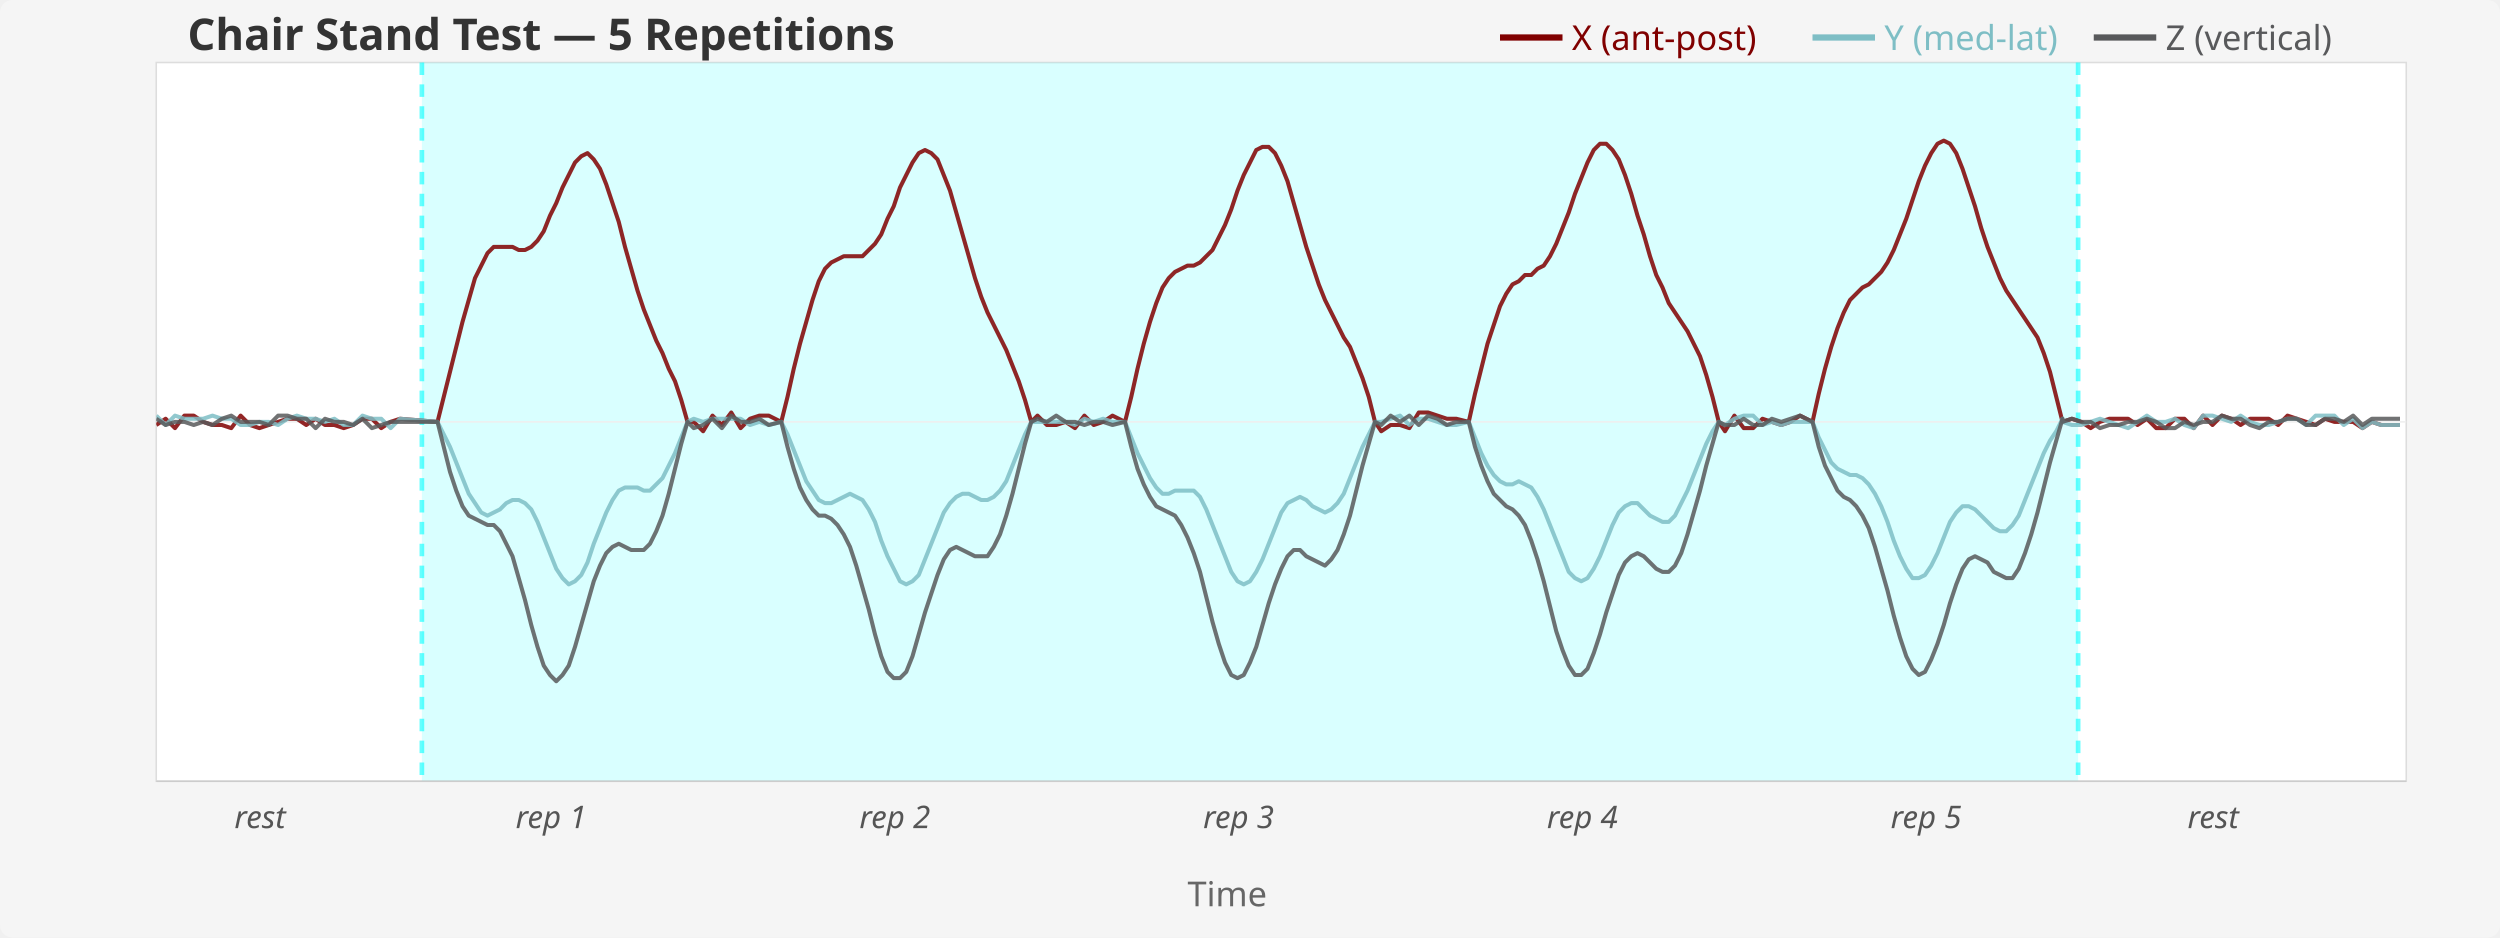
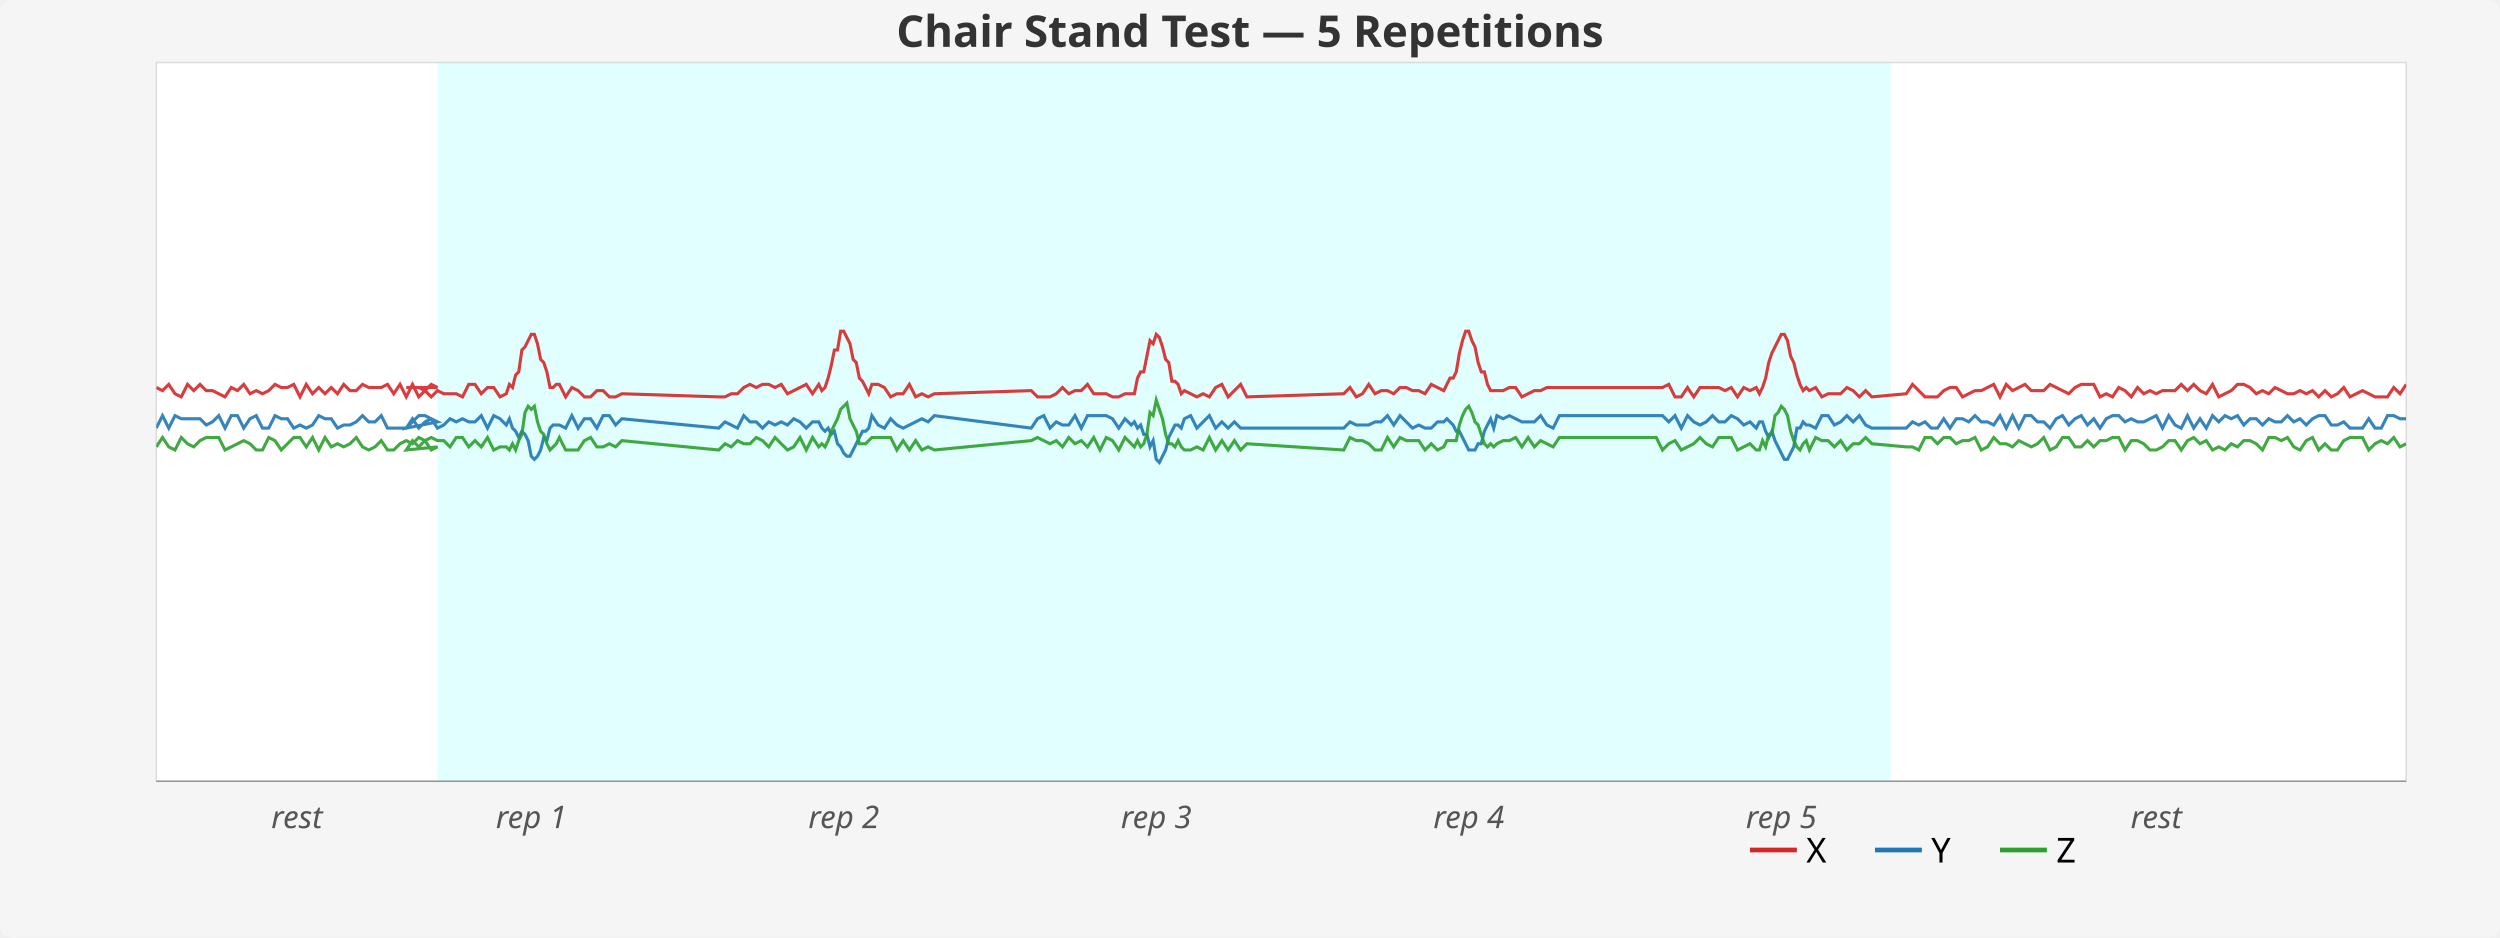
<svg xmlns="http://www.w3.org/2000/svg" width="800" height="300" viewBox="0 0 800 300">
  <style>
    .title { font: bold 14px sans-serif; fill: #333; }
-     .axis-label { font: 11px sans-serif; fill: #666; }
    .legend-text { font: 11px sans-serif; }
    .phase-label { font: italic 10px sans-serif; fill: #555; }
  </style>
  <defs>
-     <clipPath id="cs-plot">
+     <clipPath id="cs-clip">
      <rect x="50" y="20" width="720" height="230" />
    </clipPath>
  </defs>
  <rect width="800" height="300" fill="#f5f5f5" rx="4" />
  <rect x="50" y="20" width="720" height="230" fill="white" stroke="#ddd" stroke-width="0.5" />
-   <text x="60" y="16" class="title">Chair Stand Test — 5 Repetitions</text>
-   <line x1="480" y1="12" x2="500" y2="12" stroke="#800000" stroke-width="2" />
-   <text x="503" y="16" class="legend-text" fill="#800000">X (ant-post)</text>
-   <line x1="580" y1="12" x2="600" y2="12" stroke="#7EBEC5" stroke-width="2" />
-   <text x="603" y="16" class="legend-text" fill="#7EBEC5">Y (med-lat)</text>
-   <line x1="670" y1="12" x2="690" y2="12" stroke="#58595b" stroke-width="2" />
-   <text x="693" y="16" class="legend-text" fill="#58595b">Z (vertical)</text>
-   <rect x="135" y="20" width="530" height="230" fill="cyan" opacity="0.15" />
-   <line x1="135" y1="20" x2="135" y2="250" stroke="cyan" stroke-width="1.5" stroke-dasharray="4,3" opacity="0.6" />
-   <line x1="665" y1="20" x2="665" y2="250" stroke="cyan" stroke-width="1.5" stroke-dasharray="4,3" opacity="0.6" />
-   <line x1="50" y1="135" x2="770" y2="135" stroke="#eee" stroke-width="0.5" />
-   <text x="75" y="265" class="phase-label">rest</text>
-   <text x="165" y="265" class="phase-label">rep 1</text>
-   <text x="275" y="265" class="phase-label">rep 2</text>
-   <text x="385" y="265" class="phase-label">rep 3</text>
-   <text x="495" y="265" class="phase-label">rep 4</text>
-   <text x="605" y="265" class="phase-label">rep 5</text>
-   <text x="700" y="265" class="phase-label">rest</text>
-   <g clip-path="url(#cs-plot)">
-     <polyline fill="none" stroke="#800000" stroke-width="1.3" opacity="0.85" stroke-linejoin="round" points="50,136 53,134 56,137 59,133 62,133 65,135 68,136 71,136 74,137 77,133 80,136 83,137 86,136 89,135 92,134 95,134 98,136 101,134 104,136 107,136 110,137 113,136 116,134 119,134 122,137 125,135 128,134 140,135 142,127 144,119 146,111 148,103 150,96 152,89 154,85 156,81 158,79 160,79 162,79 164,79 166,80 168,80 170,79 172,77 174,74 176,69 178,65 180,60 182,56 184,52 186,50 188,49 190,51 192,54 194,59 196,65 198,71 200,79 202,86 204,93 206,99 208,104 210,109 212,113 214,118 216,122 218,128 220,135 222,135 225,138 228,133 231,136 234,132 237,137 240,134 243,133 246,133 250,135 252,127 254,118 256,110 258,103 260,96 262,90 264,86 266,84 268,83 270,82 272,82 274,82 276,82 278,80 280,78 282,75 284,70 286,66 288,60 290,56 292,52 294,49 296,48 298,49 300,51 302,56 304,61 306,68 308,75 310,82 312,89 314,95 316,100 318,104 320,108 322,112 324,117 326,122 328,128 330,135 332,133 335,136 338,136 341,135 344,137 347,133 350,136 353,135 356,133 360,135 362,127 364,118 366,110 368,103 370,97 372,92 374,89 376,87 378,86 380,85 382,85 384,84 386,82 388,80 390,76 392,72 394,67 396,61 398,56 400,52 402,48 404,47 406,47 408,49 410,53 412,58 414,65 416,72 418,79 420,85 422,91 424,96 426,100 428,104 430,108 432,111 434,116 436,121 438,127 440,135 442,138 445,136 448,136 451,137 454,132 457,132 460,133 463,134 466,134 470,135 472,126 474,118 476,110 478,104 480,98 482,94 484,91 486,90 488,88 490,88 492,86 494,85 496,82 498,78 500,73 502,68 504,62 506,57 508,52 510,48 512,46 514,46 516,48 518,51 520,56 522,62 524,69 526,75 528,82 530,88 532,92 534,97 536,100 538,103 540,106 542,110 544,114 546,120 548,127 550,135 552,138 555,133 558,137 561,137 564,134 567,135 570,136 573,135 576,133 580,135 582,126 584,118 586,111 588,105 590,100 592,96 594,94 596,92 598,91 600,89 602,87 604,84 606,80 608,75 610,70 612,64 614,58 616,53 618,49 620,46 622,45 624,46 626,49 628,54 630,60 632,66 634,73 636,79 638,84 640,89 642,93 644,96 646,99 648,102 650,105 652,108 654,113 656,119 658,127 660,135 660,135 663,134 666,135 669,137 672,135 675,134 678,134 681,134 684,136 687,134 690,137 693,137 696,134 699,134 702,137 705,133 708,136 711,133 714,134 717,136 720,134 723,134 726,134 729,136 732,133 735,134 738,135 741,136 744,134 747,135 750,135 753,135 756,137 759,135 762,136 765,136 768,136" />
-     <polyline fill="none" stroke="#7EBEC5" stroke-width="1.3" opacity="0.85" stroke-linejoin="round" points="50,133 53,136 56,133 59,134 62,134 65,134 68,133 71,134 74,134 77,136 80,136 83,135 86,135 89,136 92,134 95,133 98,134 101,134 104,135 107,134 110,136 113,136 116,133 119,134 122,134 125,137 128,134 140,135 142,139 144,143 146,148 148,153 150,158 152,161 154,164 156,165 158,164 160,163 162,161 164,160 166,160 168,161 170,163 172,167 174,172 176,177 178,182 180,185 182,187 184,186 186,184 188,180 190,174 192,169 194,164 196,160 198,157 200,156 202,156 204,156 206,157 208,157 210,155 212,153 214,149 216,145 218,140 220,135 222,134 225,135 228,134 231,134 234,134 237,134 240,136 243,135 246,136 250,135 252,139 254,144 256,149 258,154 260,157 262,160 264,161 266,161 268,160 270,159 272,158 274,159 276,160 278,163 280,167 282,173 284,178 286,182 288,186 290,187 292,186 294,184 296,179 298,174 300,169 302,164 304,161 306,159 308,158 310,158 312,159 314,160 316,160 318,159 320,157 322,154 324,149 326,144 328,139 330,135 332,135 335,135 338,135 341,135 344,136 347,134 350,135 353,134 356,135 360,135 362,140 364,145 366,149 368,153 370,156 372,158 374,158 376,157 378,157 380,157 382,157 384,159 386,163 388,168 390,173 392,178 394,183 396,186 398,187 400,186 402,183 404,179 406,174 408,169 410,164 412,161 414,160 416,159 418,160 420,162 422,163 424,164 426,163 428,161 430,158 432,153 434,148 436,143 438,139 440,135 442,135 445,134 448,133 451,136 454,134 457,134 460,135 463,136 466,136 470,135 472,140 474,145 476,149 478,152 480,154 482,155 484,155 486,154 488,155 490,156 492,159 494,163 496,168 498,173 500,178 502,183 504,185 506,186 508,185 510,182 512,178 514,173 516,168 518,164 520,162 522,161 524,161 526,163 528,165 530,166 532,167 534,167 536,165 538,161 540,157 542,152 544,147 546,142 548,138 550,135 552,136 555,134 558,133 561,133 564,136 567,135 570,136 573,135 576,135 580,135 582,140 584,144 586,148 588,150 590,151 592,152 594,152 596,153 598,155 600,158 602,162 604,167 606,173 608,178 610,182 612,185 614,185 616,184 618,181 620,177 622,172 624,167 626,164 628,162 630,162 632,163 634,165 636,167 638,169 640,170 642,170 644,168 646,165 648,160 650,155 652,150 654,145 656,141 658,138 660,134 660,135 663,136 666,136 669,135 672,134 675,135 678,136 681,137 684,135 687,133 690,135 693,135 696,134 699,136 702,137 705,133 708,133 711,134 714,135 717,133 720,135 723,136 726,136 729,135 732,134 735,134 738,136 741,133 744,133 747,133 750,136 753,134 756,137 759,135 762,136 765,136 768,136" />
-     <polyline fill="none" stroke="#58595b" stroke-width="1.3" opacity="0.85" stroke-linejoin="round" points="50,134 53,136 56,135 59,135 62,136 65,135 68,136 71,134 74,133 77,135 80,135 83,135 86,136 89,133 92,133 95,134 98,134 101,137 104,134 107,135 110,135 113,136 116,134 119,137 122,136 125,135 128,135 140,135 142,143 144,151 146,157 148,162 150,165 152,166 154,167 156,168 158,168 160,170 162,174 164,178 166,185 168,192 170,200 172,207 174,213 176,216 178,218 180,216 182,213 184,207 186,200 188,193 190,186 192,181 194,177 196,175 198,174 200,175 202,176 204,176 206,176 208,174 210,170 212,165 214,158 216,150 218,142 220,135 222,137 225,136 228,134 231,137 234,133 237,135 240,135 243,134 246,136 250,135 252,143 254,150 256,156 258,160 260,163 262,165 264,165 266,166 268,168 270,171 272,175 274,181 276,188 278,195 280,203 282,210 284,215 286,217 288,217 290,215 292,210 294,203 296,196 298,190 300,184 302,179 304,176 306,175 308,176 310,177 312,178 314,178 316,178 318,175 320,171 322,165 324,158 326,150 328,142 330,135 332,134 335,135 338,133 341,135 344,135 347,136 350,135 353,135 356,136 360,135 362,143 364,150 366,155 368,159 370,162 372,163 374,164 376,165 378,168 380,172 382,177 384,183 386,191 388,199 390,206 392,212 394,216 396,217 398,216 400,212 402,207 404,200 406,193 408,187 410,182 412,178 414,176 416,176 418,178 420,179 422,180 424,181 426,179 428,176 430,171 432,165 434,157 436,149 438,142 440,135 442,136 445,133 448,135 451,133 454,136 457,133 460,134 463,136 466,135 470,135 472,143 474,149 476,154 478,158 480,160 482,162 484,163 486,165 488,168 490,173 492,179 494,186 496,194 498,202 500,208 502,213 504,216 506,216 508,214 510,209 512,203 514,196 516,190 518,184 520,180 522,178 524,177 526,178 528,180 530,182 532,183 534,183 536,181 538,177 540,171 542,164 544,157 546,149 548,142 550,135 552,136 555,136 558,134 561,136 564,136 567,134 570,135 573,134 576,133 580,135 582,143 584,149 586,153 588,157 590,159 592,160 594,162 596,165 598,169 600,175 602,182 604,189 606,197 608,204 610,210 612,214 614,216 616,215 618,211 620,206 622,200 624,193 626,187 628,182 630,179 632,178 634,179 636,180 638,183 640,184 642,185 644,185 646,182 648,177 650,171 652,164 654,156 656,148 658,141 660,134 660,135 663,134 666,135 669,135 672,137 675,136 678,136 681,135 684,135 687,134 690,135 693,137 696,137 699,135 702,136 705,135 708,135 711,133 714,134 717,134 720,136 723,137 726,135 729,135 732,134 735,134 738,136 741,136 744,134 747,134 750,135 753,133 756,136 759,134 762,134 765,134 768,134" />
-   </g>
-   <line x1="50" y1="250" x2="770" y2="250" stroke="#ccc" stroke-width="0.5" />
-   <text x="380" y="290" class="axis-label">Time</text>
+   <text x="400" y="15" text-anchor="middle" class="title">Chair Stand Test — 5 Repetitions</text>
+   <line x1="560" y1="272" x2="575" y2="272" stroke="#d62728" stroke-width="1.5" />
+   <text x="578" y="276" class="legend-text">X</text>
+   <line x1="600" y1="272" x2="615" y2="272" stroke="#1f77b4" stroke-width="1.5" />
+   <text x="618" y="276" class="legend-text">Y</text>
+   <line x1="640" y1="272" x2="655" y2="272" stroke="#2ca02c" stroke-width="1.5" />
+   <text x="658" y="276" class="legend-text">Z</text>
+   <rect x="140" y="20" width="465" height="230" fill="cyan" opacity="0.12" />
+   <polyline clip-path="url(#cs-clip)" fill="none" stroke="#d62728" stroke-width="1" opacity="0.9" points="50,124 52,125 54,123 56,126 58,127 60,123 62,125 64,123 66,125 68,125 70,126 72,127 74,124 76,125 78,123 80,126 82,125 84,126 86,125 88,123 90,124 92,124 94,123 96,127 98,123 100,126 102,124 104,126 106,124 108,126 110,123 112,125 114,125 116,123 118,124 120,124 122,124 124,123 126,126 128,123 130,127 132,123 134,127 136,125 138,123 140,124 130,124 132,124 134,124 136,125 138,127 140,125 142,126 144,126 146,126 148,127 150,123 152,123 154,126 156,124 158,124 160,127 162,126 163,123 164,124 165,120 166,119 167,112 168,111 169,109 170,107 171,107 172,110 173,115 174,116 175,119 176,124 177,124 178,123 179,123 181,127 183,124 185,125 187,127 189,127 191,125 193,125 195,127 197,127 199,126 230,127 232,127 234,126 236,126 238,124 240,123 242,124 244,123 246,123 248,124 250,123 252,126 254,125 256,124 258,123 260,126 262,123 263,125 264,124 265,121 266,117 267,112 268,112 269,106 270,106 271,108 272,110 273,115 274,116 275,121 276,122 277,124 278,126 279,123 281,123 283,124 285,127 287,126 289,126 291,123 293,127 295,126 297,127 299,126 330,125 332,127 334,127 336,127 338,126 340,124 342,126 344,125 346,125 348,123 350,126 352,126 354,126 356,127 358,127 360,126 362,126 363,126 364,121 365,119 366,119 367,114 368,109 369,110 370,107 371,108 372,111 373,115 374,116 375,122 376,122 377,123 378,126 379,125 381,126 383,127 385,126 387,127 389,124 391,123 393,127 395,125 397,123 399,127 430,126 432,124 434,127 436,126 438,123 440,126 442,125 444,125 446,126 448,124 450,124 452,125 454,125 456,126 458,123 460,124 462,125 463,123 464,121 465,121 466,119 467,113 468,109 469,106 470,106 471,109 472,111 473,116 474,119 475,119 476,123 477,125 478,125 479,125 481,125 483,124 485,124 487,127 489,126 491,125 493,125 495,124 497,124 499,124 530,124 532,124 534,123 536,127 538,127 540,124 542,127 544,124 546,124 548,124 550,124 552,125 554,124 556,127 558,124 560,125 562,124 563,126 564,124 565,121 566,116 567,113 568,111 569,109 570,107 571,107 572,109 573,114 574,116 575,120 576,123 577,125 578,124 579,125 581,124 583,127 585,126 587,126 589,126 591,124 593,125 595,127 597,125 599,127 610,126 612,123 614,125 616,127 618,127 620,127 622,125 624,124 626,124 628,127 630,126 632,125 634,125 636,124 638,123 640,127 642,123 644,125 646,124 648,123 650,125 652,125 654,125 656,123 658,124 660,125 662,126 664,124 666,123 668,123 670,123 672,127 674,126 676,127 678,124 680,125 682,127 684,124 686,126 688,125 690,126 692,125 694,125 696,125 698,123 700,125 702,123 704,125 706,126 708,123 710,127 712,126 714,125 716,123 718,123 720,124 722,126 724,125 726,126 728,124 730,125 732,126 734,126 736,125 738,126 740,125 742,127 744,125 746,127 748,126 750,124 752,127 754,126 756,125 758,126 760,127 762,127 764,127 766,124 768,126 770,123" />
+   <polyline clip-path="url(#cs-clip)" fill="none" stroke="#1f77b4" stroke-width="1" opacity="0.9" points="50,137 52,133 54,137 56,133 58,134 60,134 62,134 64,134 66,136 68,135 70,133 72,137 74,133 76,133 78,137 80,134 82,133 84,137 86,137 88,133 90,134 92,134 94,137 96,136 98,137 100,136 102,133 104,134 106,134 108,137 110,136 112,136 114,135 116,133 118,135 120,135 122,133 124,137 126,137 128,137 130,137 132,134 134,137 136,135 138,134 140,135 130,137 132,135 134,133 136,133 138,134 140,137 142,136 144,134 146,135 148,134 150,135 152,135 154,133 156,137 158,133 160,134 162,136 163,134 164,137 165,138 166,140 167,138 168,139 169,141 170,146 171,147 172,146 173,144 174,140 175,141 176,137 177,136 178,136 179,136 181,137 183,133 185,137 187,134 189,134 191,137 193,133 195,133 197,136 199,134 230,137 232,135 234,136 236,137 238,133 240,135 242,135 244,137 246,135 248,136 250,135 252,136 254,134 256,135 258,137 260,135 262,135 263,137 264,138 265,137 266,139 267,138 268,142 269,143 270,145 271,146 272,146 273,144 274,142 275,140 276,138 277,138 278,137 279,133 281,136 283,137 285,134 287,136 289,137 291,136 293,135 295,134 297,135 299,133 330,137 332,134 334,133 336,137 338,135 340,136 342,136 344,133 346,137 348,133 350,133 352,133 354,133 356,134 358,137 360,134 362,136 363,135 364,137 365,136 366,139 367,139 368,143 369,141 370,147 371,148 372,146 373,144 374,140 375,138 376,136 377,136 378,137 379,134 381,133 383,137 385,135 387,133 389,137 391,135 393,137 395,135 397,137 399,137 430,137 432,135 434,136 436,136 438,136 440,135 442,135 444,133 446,136 448,133 450,135 452,137 454,136 456,137 458,137 460,135 462,135 463,134 464,135 465,136 466,138 467,138 468,140 469,142 470,144 471,144 472,144 473,142 474,142 475,138 476,136 477,134 478,137 479,133 481,134 483,133 485,134 487,135 489,135 491,135 493,133 495,136 497,137 499,133 530,133 532,133 534,135 536,133 538,137 540,133 542,135 544,136 546,135 548,133 550,135 552,135 554,133 556,134 558,136 560,135 562,137 563,135 564,135 565,138 566,140 567,138 568,141 569,143 570,145 571,147 572,147 573,145 574,143 575,137 576,137 577,135 578,136 579,136 581,137 583,133 585,133 587,136 589,135 591,133 593,135 595,133 597,136 599,137 610,137 612,135 614,136 616,135 618,137 620,137 622,134 624,137 626,134 628,134 630,135 632,133 634,135 636,135 638,136 640,133 642,137 644,133 646,137 648,133 650,133 652,135 654,135 656,137 658,134 660,133 662,136 664,134 666,133 668,136 670,134 672,137 674,134 676,133 678,133 680,135 682,134 684,135 686,135 688,134 690,133 692,137 694,133 696,136 698,137 700,133 702,137 704,134 706,137 708,133 710,135 712,133 714,134 716,133 718,136 720,134 722,134 724,136 726,134 728,135 730,135 732,133 734,135 736,134 738,136 740,134 742,133 744,133 746,136 748,136 750,135 752,137 754,137 756,137 758,134 760,137 762,137 764,133 766,133 768,134 770,134" />
+   <polyline clip-path="url(#cs-clip)" fill="none" stroke="#2ca02c" stroke-width="1" opacity="0.9" points="50,143 52,140 54,143 56,144 58,140 60,142 62,143 64,141 66,140 68,140 70,140 72,144 74,143 76,142 78,141 80,142 82,144 84,144 86,140 88,141 90,144 92,142 94,140 96,140 98,143 100,140 102,144 104,140 106,143 108,142 110,143 112,142 114,140 116,143 118,144 120,143 122,141 124,144 126,144 128,142 130,141 132,142 134,140 136,141 138,144 140,143 130,144 132,141 134,143 136,141 138,140 140,141 142,141 144,143 146,140 148,140 150,143 152,141 154,143 156,140 158,144 160,143 162,143 163,144 164,142 165,144 166,141 167,139 168,132 169,130 170,131 171,130 172,135 173,138 174,139 175,142 176,144 177,143 178,142 179,140 181,144 183,144 185,144 187,141 189,140 191,143 193,143 195,142 197,143 199,141 230,144 232,142 234,143 236,141 238,142 240,142 242,140 244,141 246,143 248,140 250,142 252,144 254,143 256,140 258,144 260,140 262,143 263,142 264,143 265,141 266,138 267,136 268,134 269,131 270,130 271,129 272,134 273,136 274,138 275,142 276,142 277,142 278,141 279,140 281,140 283,140 285,140 287,144 289,141 291,144 293,141 295,144 297,143 299,144 330,141 332,140 334,141 336,142 338,141 340,143 342,140 344,142 346,141 348,143 350,140 352,144 354,140 356,141 358,144 360,140 362,142 363,143 364,141 365,143 366,142 367,139 368,132 369,133 370,128 371,131 372,134 373,139 374,142 375,142 376,143 377,141 378,143 379,144 381,144 383,143 385,144 387,140 389,144 391,141 393,144 395,141 397,144 399,142 430,144 432,140 434,141 436,141 438,142 440,144 442,144 444,140 446,143 448,140 450,141 452,141 454,141 456,144 458,142 460,144 462,143 463,141 464,141 465,141 466,141 467,136 468,133 469,131 470,130 471,132 472,135 473,136 474,139 475,142 476,143 477,142 478,143 479,142 481,141 483,141 485,140 487,143 489,140 491,143 493,141 495,142 497,143 499,140 530,140 532,144 534,142 536,141 538,144 540,143 542,142 544,140 546,142 548,143 550,140 552,140 554,140 556,144 558,143 560,142 562,144 563,144 564,141 565,143 566,139 567,139 568,133 569,132 570,130 571,131 572,133 573,138 574,141 575,143 576,144 577,142 578,141 579,144 581,140 583,141 585,141 587,143 589,141 591,144 593,142 595,142 597,140 599,142 610,143 612,143 614,144 616,140 618,140 620,142 622,140 624,140 626,142 628,141 630,141 632,140 634,144 636,143 638,140 640,142 642,142 644,143 646,141 648,142 650,143 652,142 654,140 656,144 658,143 660,140 662,140 664,143 666,143 668,141 670,143 672,141 674,141 676,140 678,140 680,144 682,141 684,141 686,142 688,144 690,144 692,143 694,141 696,141 698,144 700,141 702,140 704,142 706,141 708,144 710,143 712,144 714,142 716,143 718,141 720,141 722,142 724,144 726,140 728,140 730,141 732,140 734,143 736,144 738,141 740,140 742,144 744,142 746,144 748,144 750,141 752,140 754,140 756,140 758,144 760,142 762,141 764,142 766,140 768,143 770,142" />
+   <line x1="50" y1="250" x2="770" y2="250" stroke="#999" stroke-width="0.5" />
+   <text x="95" y="265" text-anchor="middle" class="phase-label">rest</text>
+   <text x="170" y="265" text-anchor="middle" class="phase-label">rep 1</text>
+   <text x="270" y="265" text-anchor="middle" class="phase-label">rep 2</text>
+   <text x="370" y="265" text-anchor="middle" class="phase-label">rep 3</text>
+   <text x="470" y="265" text-anchor="middle" class="phase-label">rep 4</text>
+   <text x="570" y="265" text-anchor="middle" class="phase-label">rep 5</text>
+   <text x="690" y="265" text-anchor="middle" class="phase-label">rest</text>
</svg>
